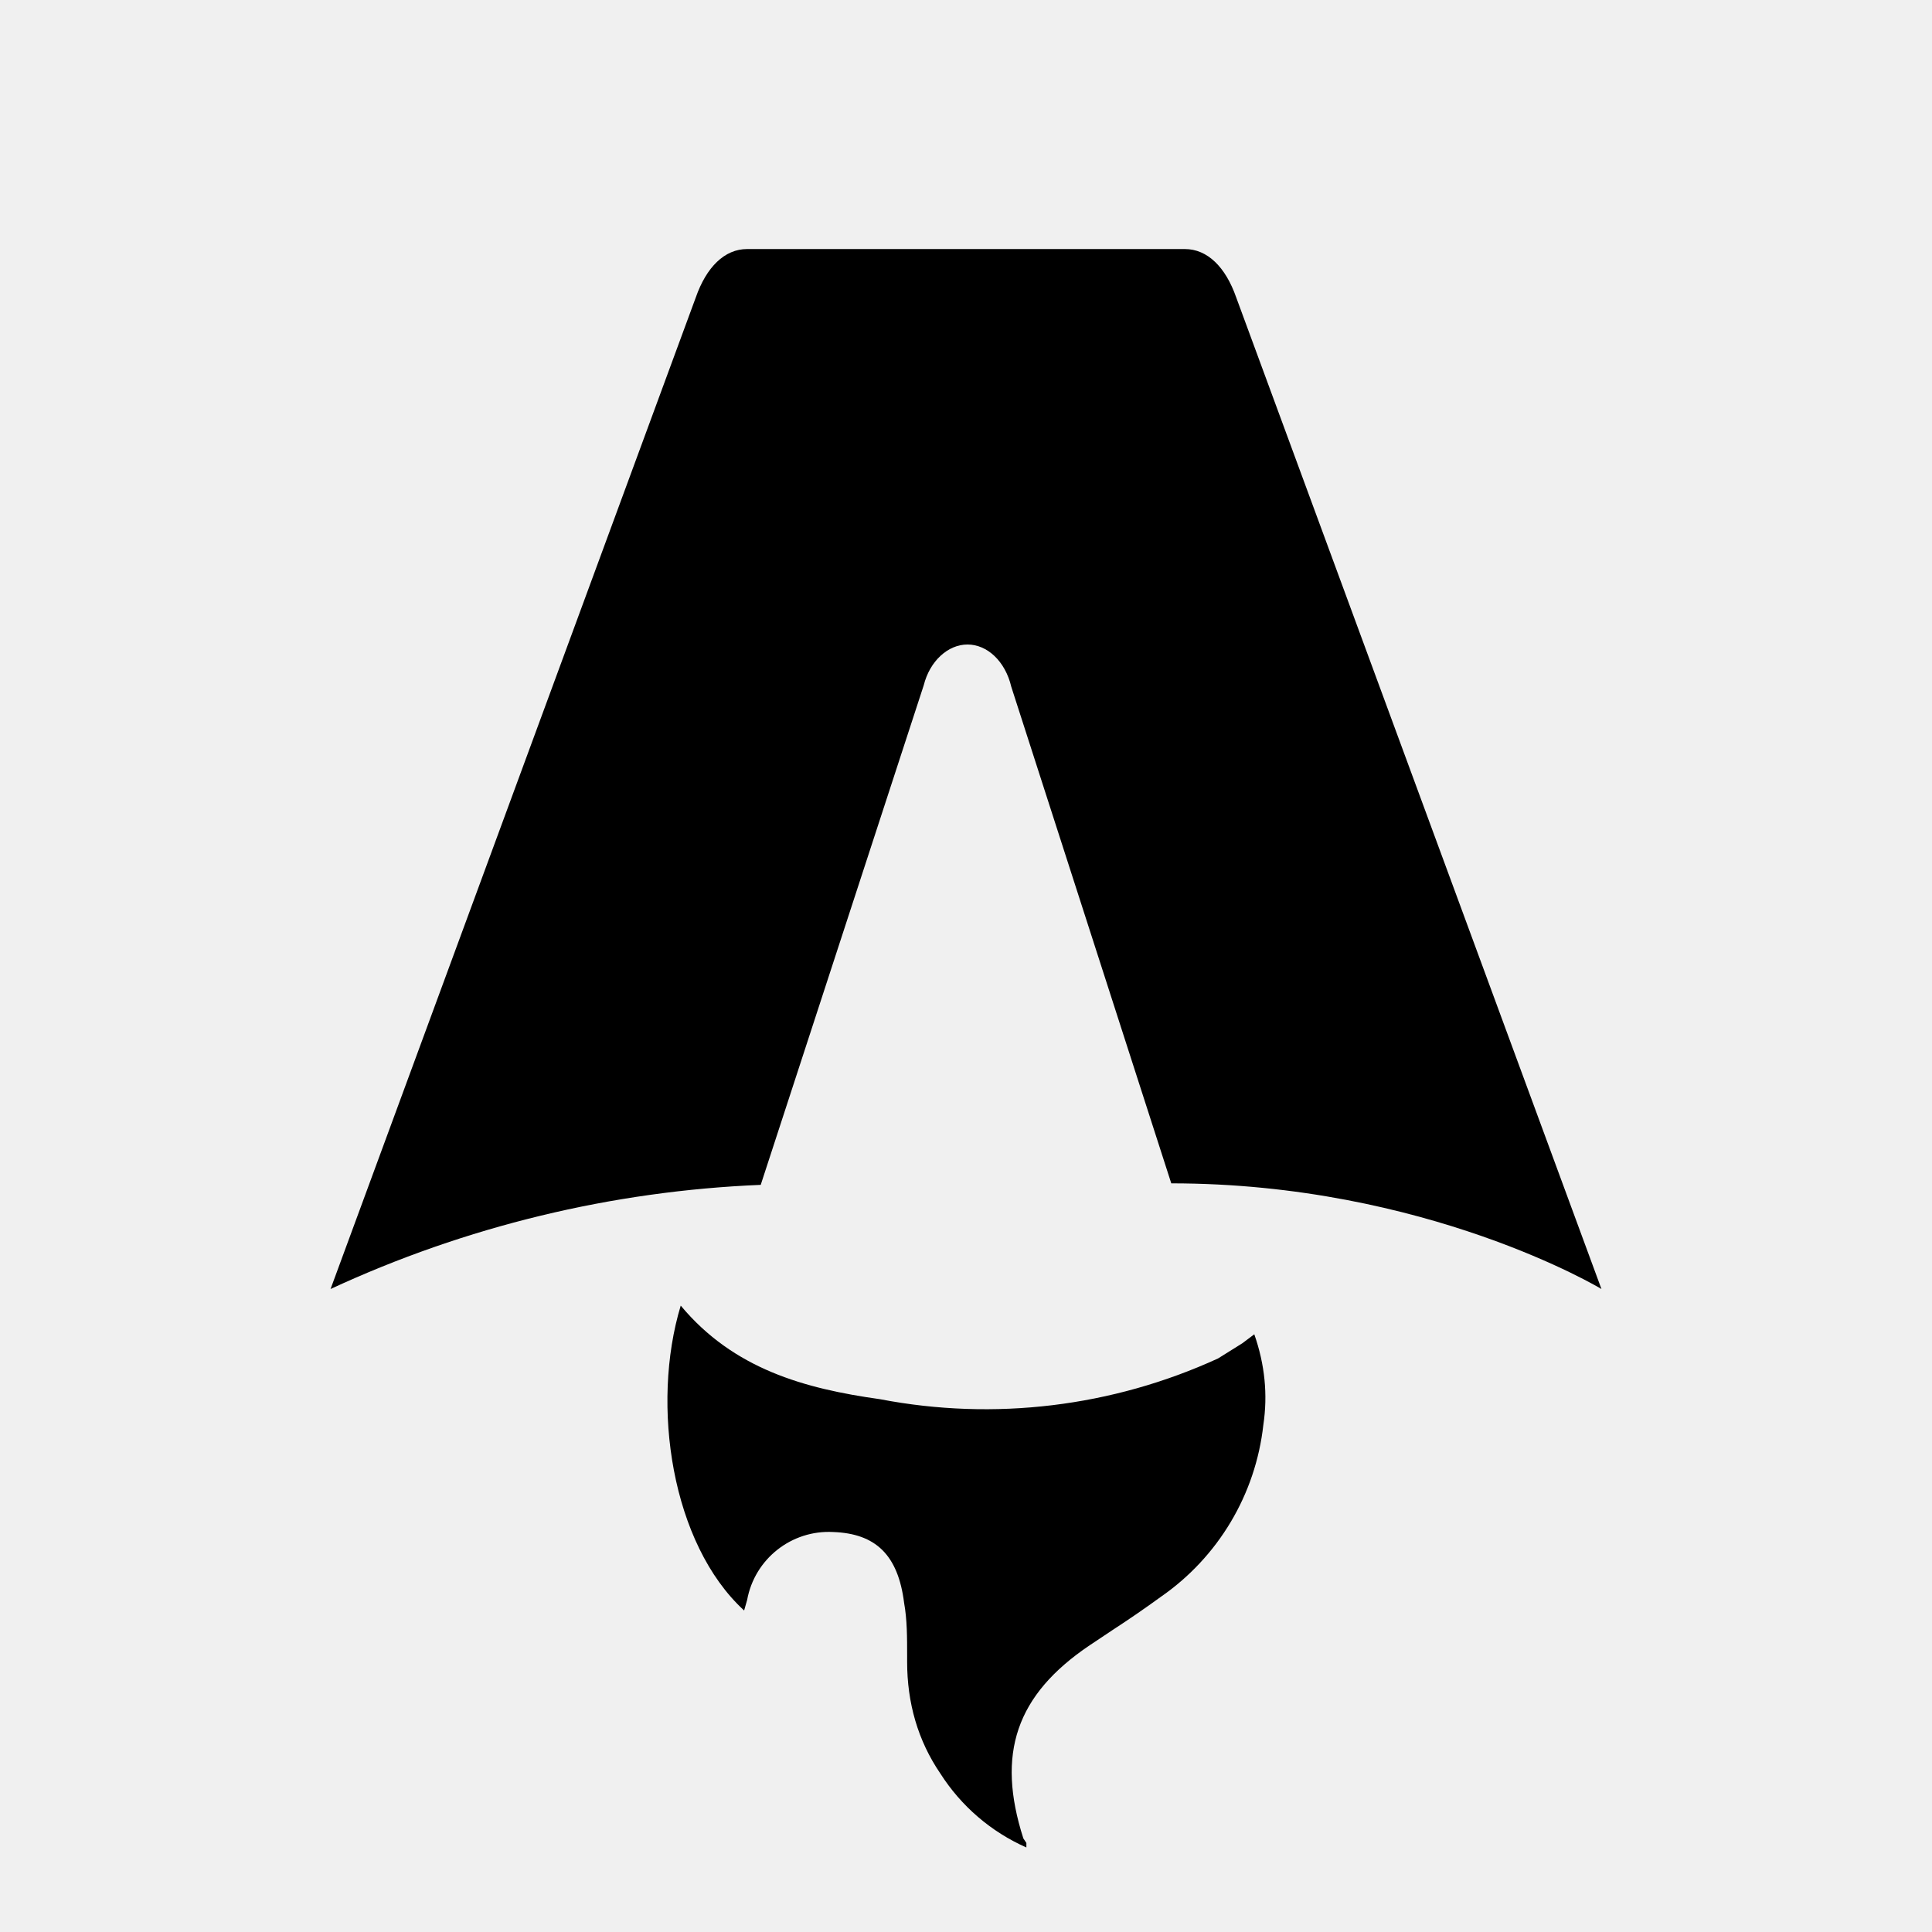
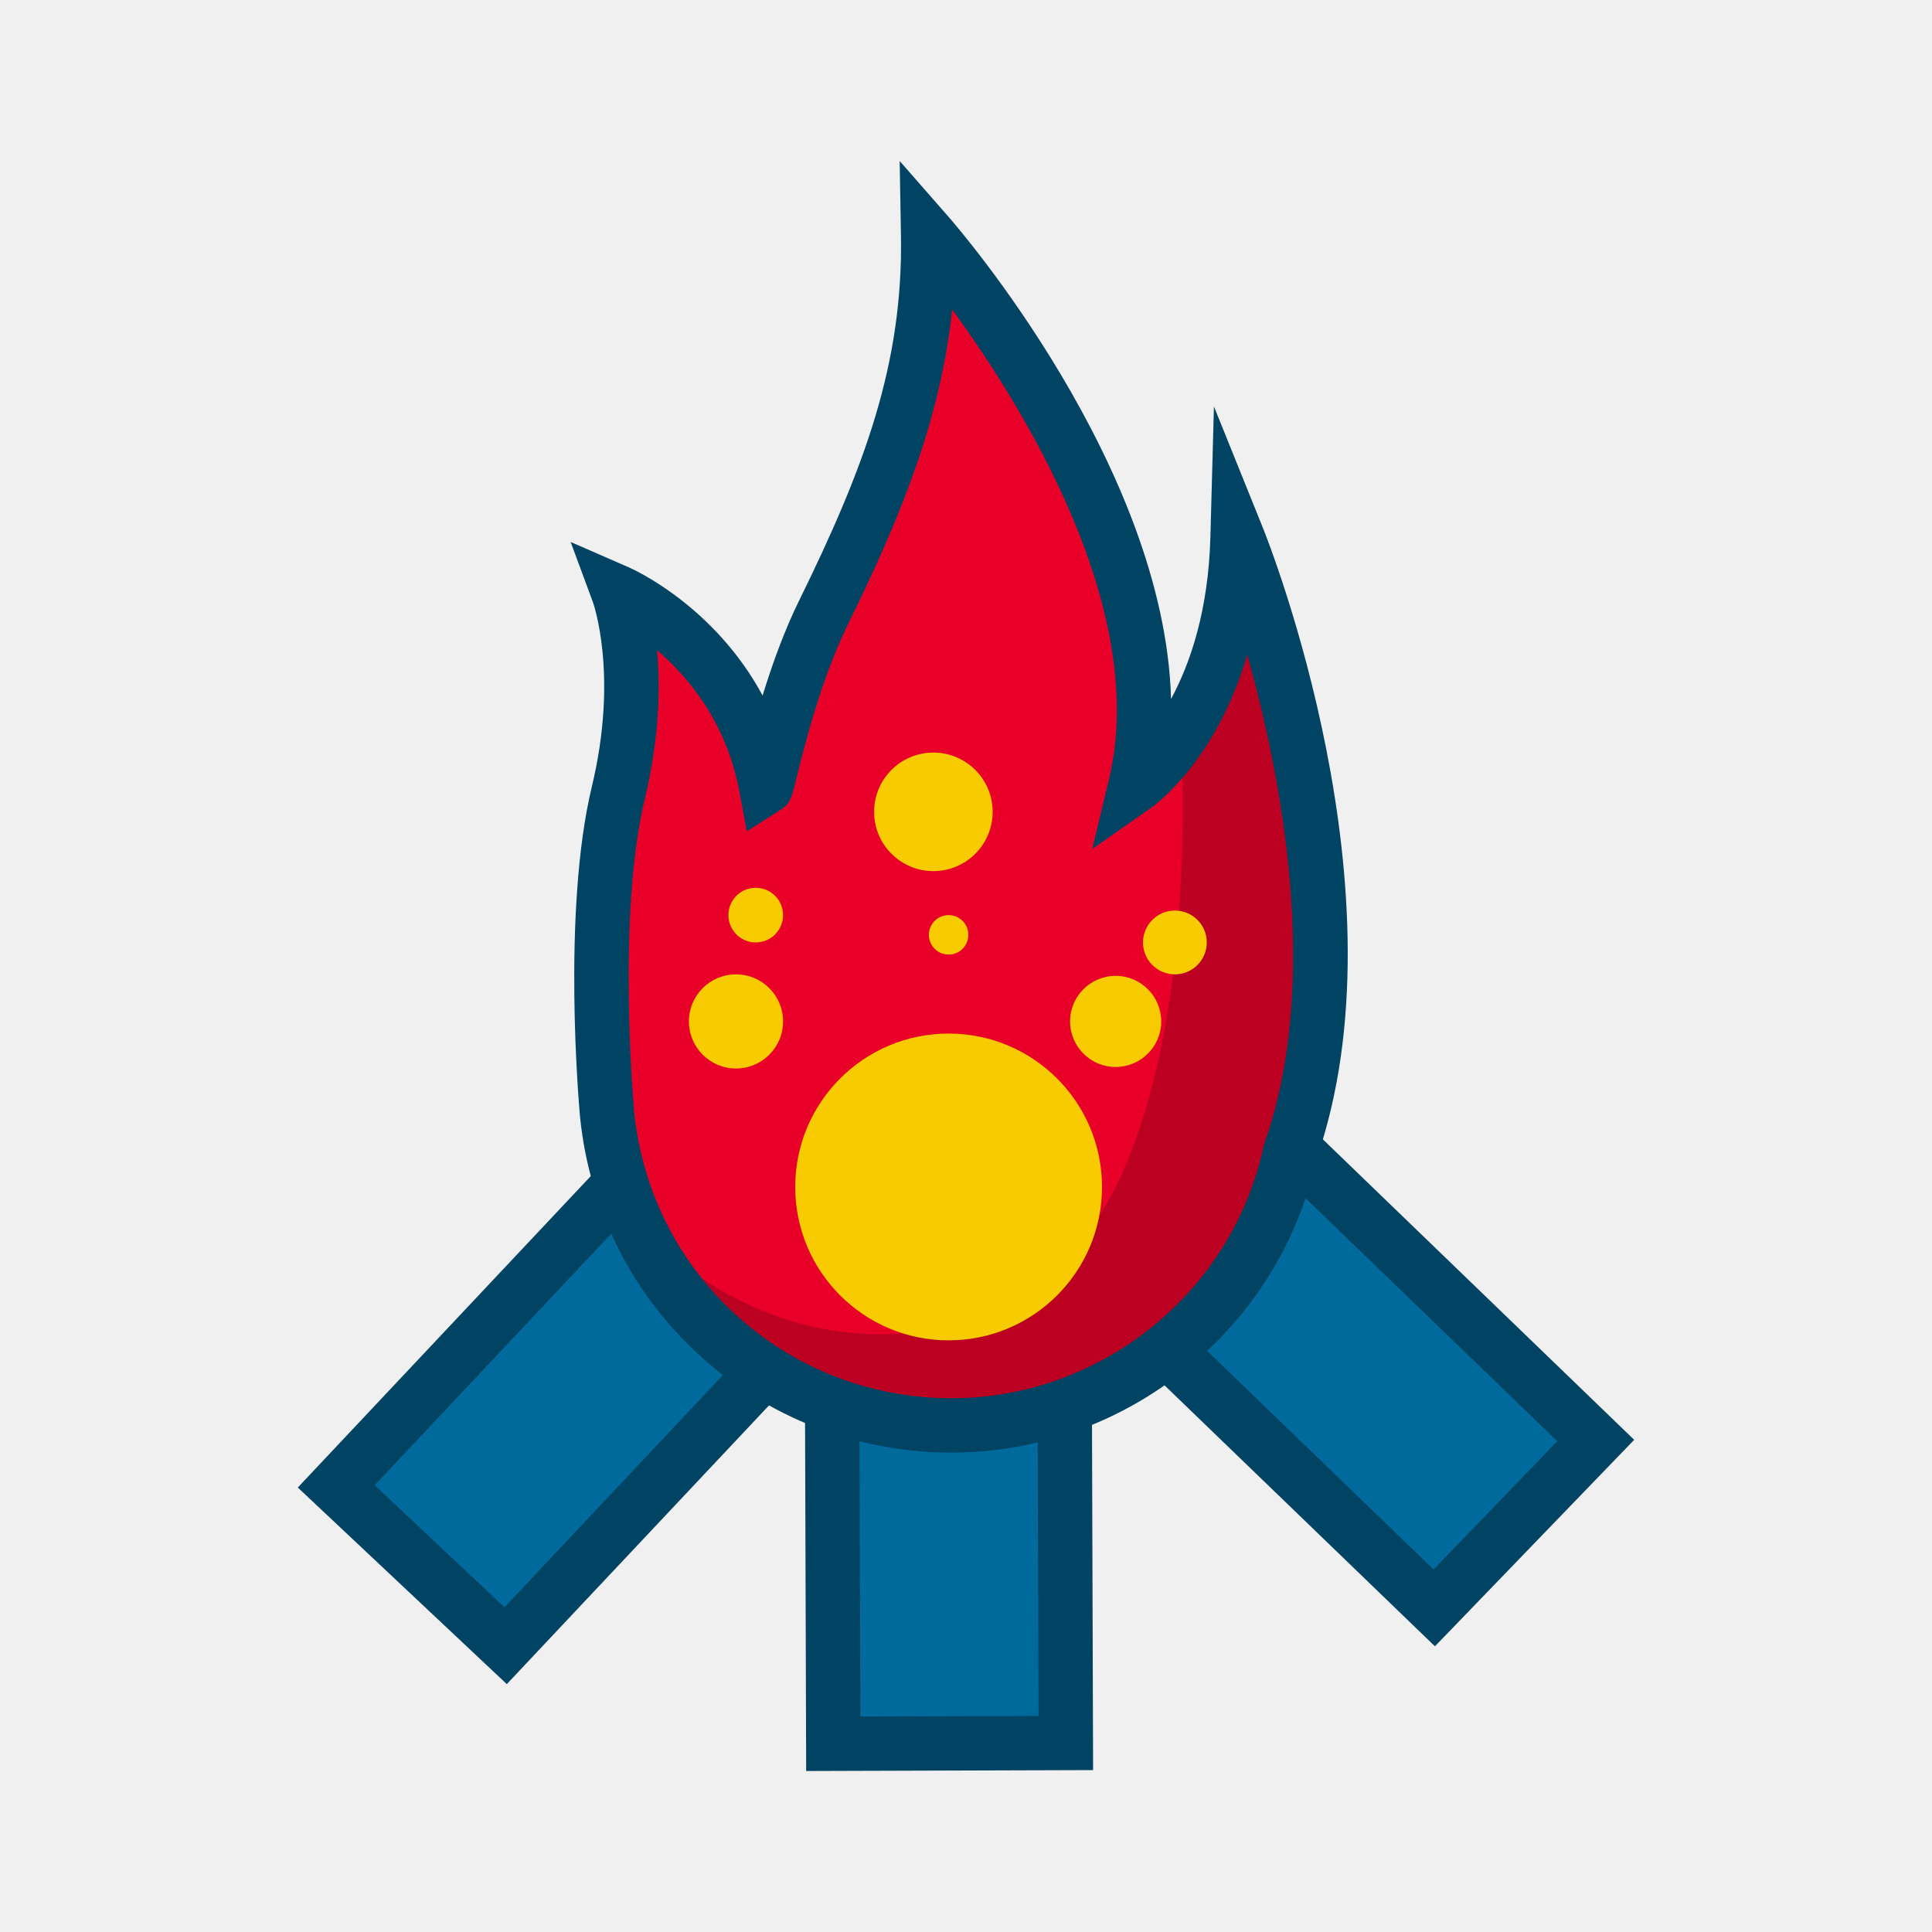
- <svg xmlns="http://www.w3.org/2000/svg" fill="none" viewBox="0 0 128 128">
-   <path d="M50.4 78.5a75.1 75.1 0 0 0-28.5 6.9l24.2-65.7c.7-2 1.9-3.2 3.4-3.2h29c1.5 0 2.7 1.2 3.4 3.2l24.2 65.7s-11.6-7-28.5-7L67 45.5c-.4-1.7-1.6-2.8-2.9-2.8-1.3 0-2.5 1.1-2.9 2.7L50.4 78.5Zm-1.1 28.2Zm-4.2-20.2c-2 6.6-.6 15.8 4.2 20.2a17.5 17.5 0 0 1 .2-.7 5.5 5.5 0 0 1 5.7-4.5c2.8.1 4.3 1.5 4.7 4.7.2 1.1.2 2.3.2 3.5v.4c0 2.7.7 5.2 2.2 7.4a13 13 0 0 0 5.7 4.9v-.3l-.2-.3c-1.8-5.6-.5-9.5 4.4-12.8l1.5-1a73 73 0 0 0 3.2-2.2 16 16 0 0 0 6.8-11.4c.3-2 .1-4-.6-6l-.8.6-1.6 1a37 37 0 0 1-22.4 2.7c-5-.7-9.7-2-13.2-6.2Z" />
-   <style>
-         path { fill: #000; }
-         @media (prefers-color-scheme: dark) {
-             path { fill: #FFF; }
-         }
-     </style>
+ <svg xmlns="http://www.w3.org/2000/svg" style="enable-background:new 0 0 96 96;" version="1.1" viewBox="0 0 96 96" xml:space="preserve">
+   <g id="Layer_2">
+     <g id="XMLID_257_">
+       <g id="XMLID_206_">
+         <g id="XMLID_244_">
+           <rect height="29.935" id="XMLID_253_" style="fill:#006A9D;" transform="matrix(-0.7284 -0.6852 0.6852 -0.7284 8.03 137.0096)" width="11.556" x="25.394" y="51.946" />
+         </g>
+         <g id="XMLID_243_">
+           <path d="M25.183,83.683l-10.385-9.769L37.16,50.143l10.385,9.769L25.183,83.683z       M18.617,73.798l6.45,6.067l18.66-19.837l-6.45-6.067L18.617,73.798z" id="XMLID_258_" style="fill:#004363;" />
+         </g>
+       </g>
+       <g id="XMLID_223_">
+         <g id="XMLID_242_">
+           <rect height="29.935" id="XMLID_249_" style="fill:#006A9D;" transform="matrix(0.6945 -0.7195 0.7195 0.6945 -27.3054 66.3822)" width="11.556" x="58.732" y="50.375" />
+         </g>
+         <g id="XMLID_241_">
+           <path d="M71.301,81.804L47.818,59.139l9.901-10.259l23.483,22.664L71.301,81.804z       M51.637,59.072l19.596,18.912l6.149-6.371L57.786,52.7L51.637,59.072z" id="XMLID_254_" style="fill:#004363;" />
+         </g>
+       </g>
+       <g id="XMLID_218_">
+         <g id="XMLID_240_">
+           <rect height="29.935" id="XMLID_248_" style="fill:#006A9D;" transform="matrix(-1 0.0031 -0.0031 -1 94.4964 143.1703)" width="11.556" x="41.358" y="56.692" />
+         </g>
+         <g id="XMLID_239_">
+           <path d="M40.058,88l-0.103-32.636l14.257-0.045l0.103,32.636L40.058,88z M42.665,58.057      l0.086,27.234l8.855-0.028L51.52,58.029L42.665,58.057z" id="XMLID_250_" style="fill:#004363;" />
+         </g>
+       </g>
+       <g id="XMLID_228_">
+         <path d="M64.109,57.242c0,0.004-0.004,0.004-0.004,0.008     c-1.669,7.762-8.563,13.577-16.819,13.577c-4.458,0-8.521-1.693-11.576-4.474c-1.735-1.577-3.146-3.503-4.122-5.67     c-0.743-1.648-1.237-3.441-1.424-5.321c0,0-0.913-9.854,0.556-15.964c1.444-5.985,0.058-9.8,0.004-9.958     c0.183,0.079,6.056,2.748,7.343,9.655c0.083-0.054,1.013-4.919,2.843-8.642c3.283-6.678,5.321-12.112,5.205-18.79     c0,0,13.245,15.129,10.302,27.374c0,0,1.108-0.772,2.283-2.561c1.291-1.943,2.665-5.093,2.793-9.758     C61.494,26.718,68.629,44.412,64.109,57.242z" id="XMLID_277_" style="fill:#E80029;" />
+         <path d="M64.109,57.242c0,0.004-0.004,0.004-0.004,0.008     c-1.669,7.762-8.563,13.577-16.819,13.577c-4.458,0-8.521-1.693-11.576-4.474c-1.735-1.577-3.146-3.503-4.122-5.67     c7.367,8.036,19.359,7.43,23.85-1.702c3.105-6.321,3.536-15.412,3.262-22.505c1.291-1.943,2.665-5.093,2.793-9.758     C61.494,26.718,68.629,44.412,64.109,57.242z" id="XMLID_273_" style="fill:#BB0021;" />
+         <path d="M47.285,72.179c-9.57,0-17.508-7.172-18.463-16.682     c-0.039-0.423-0.914-10.176,0.588-16.416c1.341-5.572,0.062-9.134,0.049-9.169l-1.104-2.982l2.91,1.27     c0.214,0.094,4.225,1.901,6.629,6.361c0.46-1.497,1.061-3.188,1.805-4.701c3.292-6.697,5.176-11.817,5.069-18.172L44.704,8     l2.429,2.774c0.493,0.563,10.737,12.409,11.056,23.96c0.964-1.791,1.856-4.411,1.955-8.053l0.176-6.484l2.426,6.015     c0.299,0.74,7.248,18.256,2.66,31.408C63.551,66.062,55.944,72.179,47.285,72.179z M32.649,32.31     c0.164,1.84,0.118,4.365-0.613,7.403c-1.401,5.82-0.534,15.428-0.526,15.524c0.815,8.114,7.597,14.241,15.775,14.241     c7.424,0,13.943-5.261,15.5-12.51l0.056-0.192c2.813-8.004,0.841-18.164-0.864-24.246c-1.548,5.291-4.616,7.497-4.785,7.615     l-2.919,2.039l0.832-3.462c2.021-8.409-4.273-18.525-7.796-23.346c-0.546,5.287-2.433,10.071-5.187,15.675     c-1.374,2.795-2.244,6.379-2.572,7.728c-0.198,0.815-0.28,1.152-0.756,1.455l-1.687,1.073l-0.366-1.965     C36.104,35.921,34.232,33.662,32.649,32.31z" id="XMLID_245_" style="fill:#004363;" />
+       </g>
+       <g id="XMLID_211_">
+         <circle cx="47.136" cy="58.979" id="XMLID_276_" r="7.622" style="fill:#F8CB00;" />
+       </g>
+       <g id="XMLID_225_">
+         <circle cx="36.571" cy="50.754" id="XMLID_274_" r="2.339" style="fill:#F8CB00;" />
+       </g>
+       <g id="XMLID_226_">
+         <circle cx="37.552" cy="45.471" id="XMLID_272_" r="1.358" style="fill:#F8CB00;" />
+       </g>
+       <g id="XMLID_229_">
+         <circle cx="46.379" cy="40.34" id="XMLID_270_" r="2.945" style="fill:#F8CB00;" />
+       </g>
+       <g id="XMLID_233_">
+         <circle cx="47.136" cy="46.452" id="XMLID_268_" r="0.981" style="fill:#F8CB00;" />
+       </g>
+       <g id="XMLID_236_">
+         <circle cx="55.436" cy="50.754" id="XMLID_266_" r="2.264" style="fill:#F8CB00;" />
+       </g>
+       <g id="XMLID_237_">
+         <circle cx="58.38" cy="46.83" id="XMLID_264_" r="1.585" style="fill:#F8CB00;" />
+       </g>
+     </g>
+   </g>
</svg>
